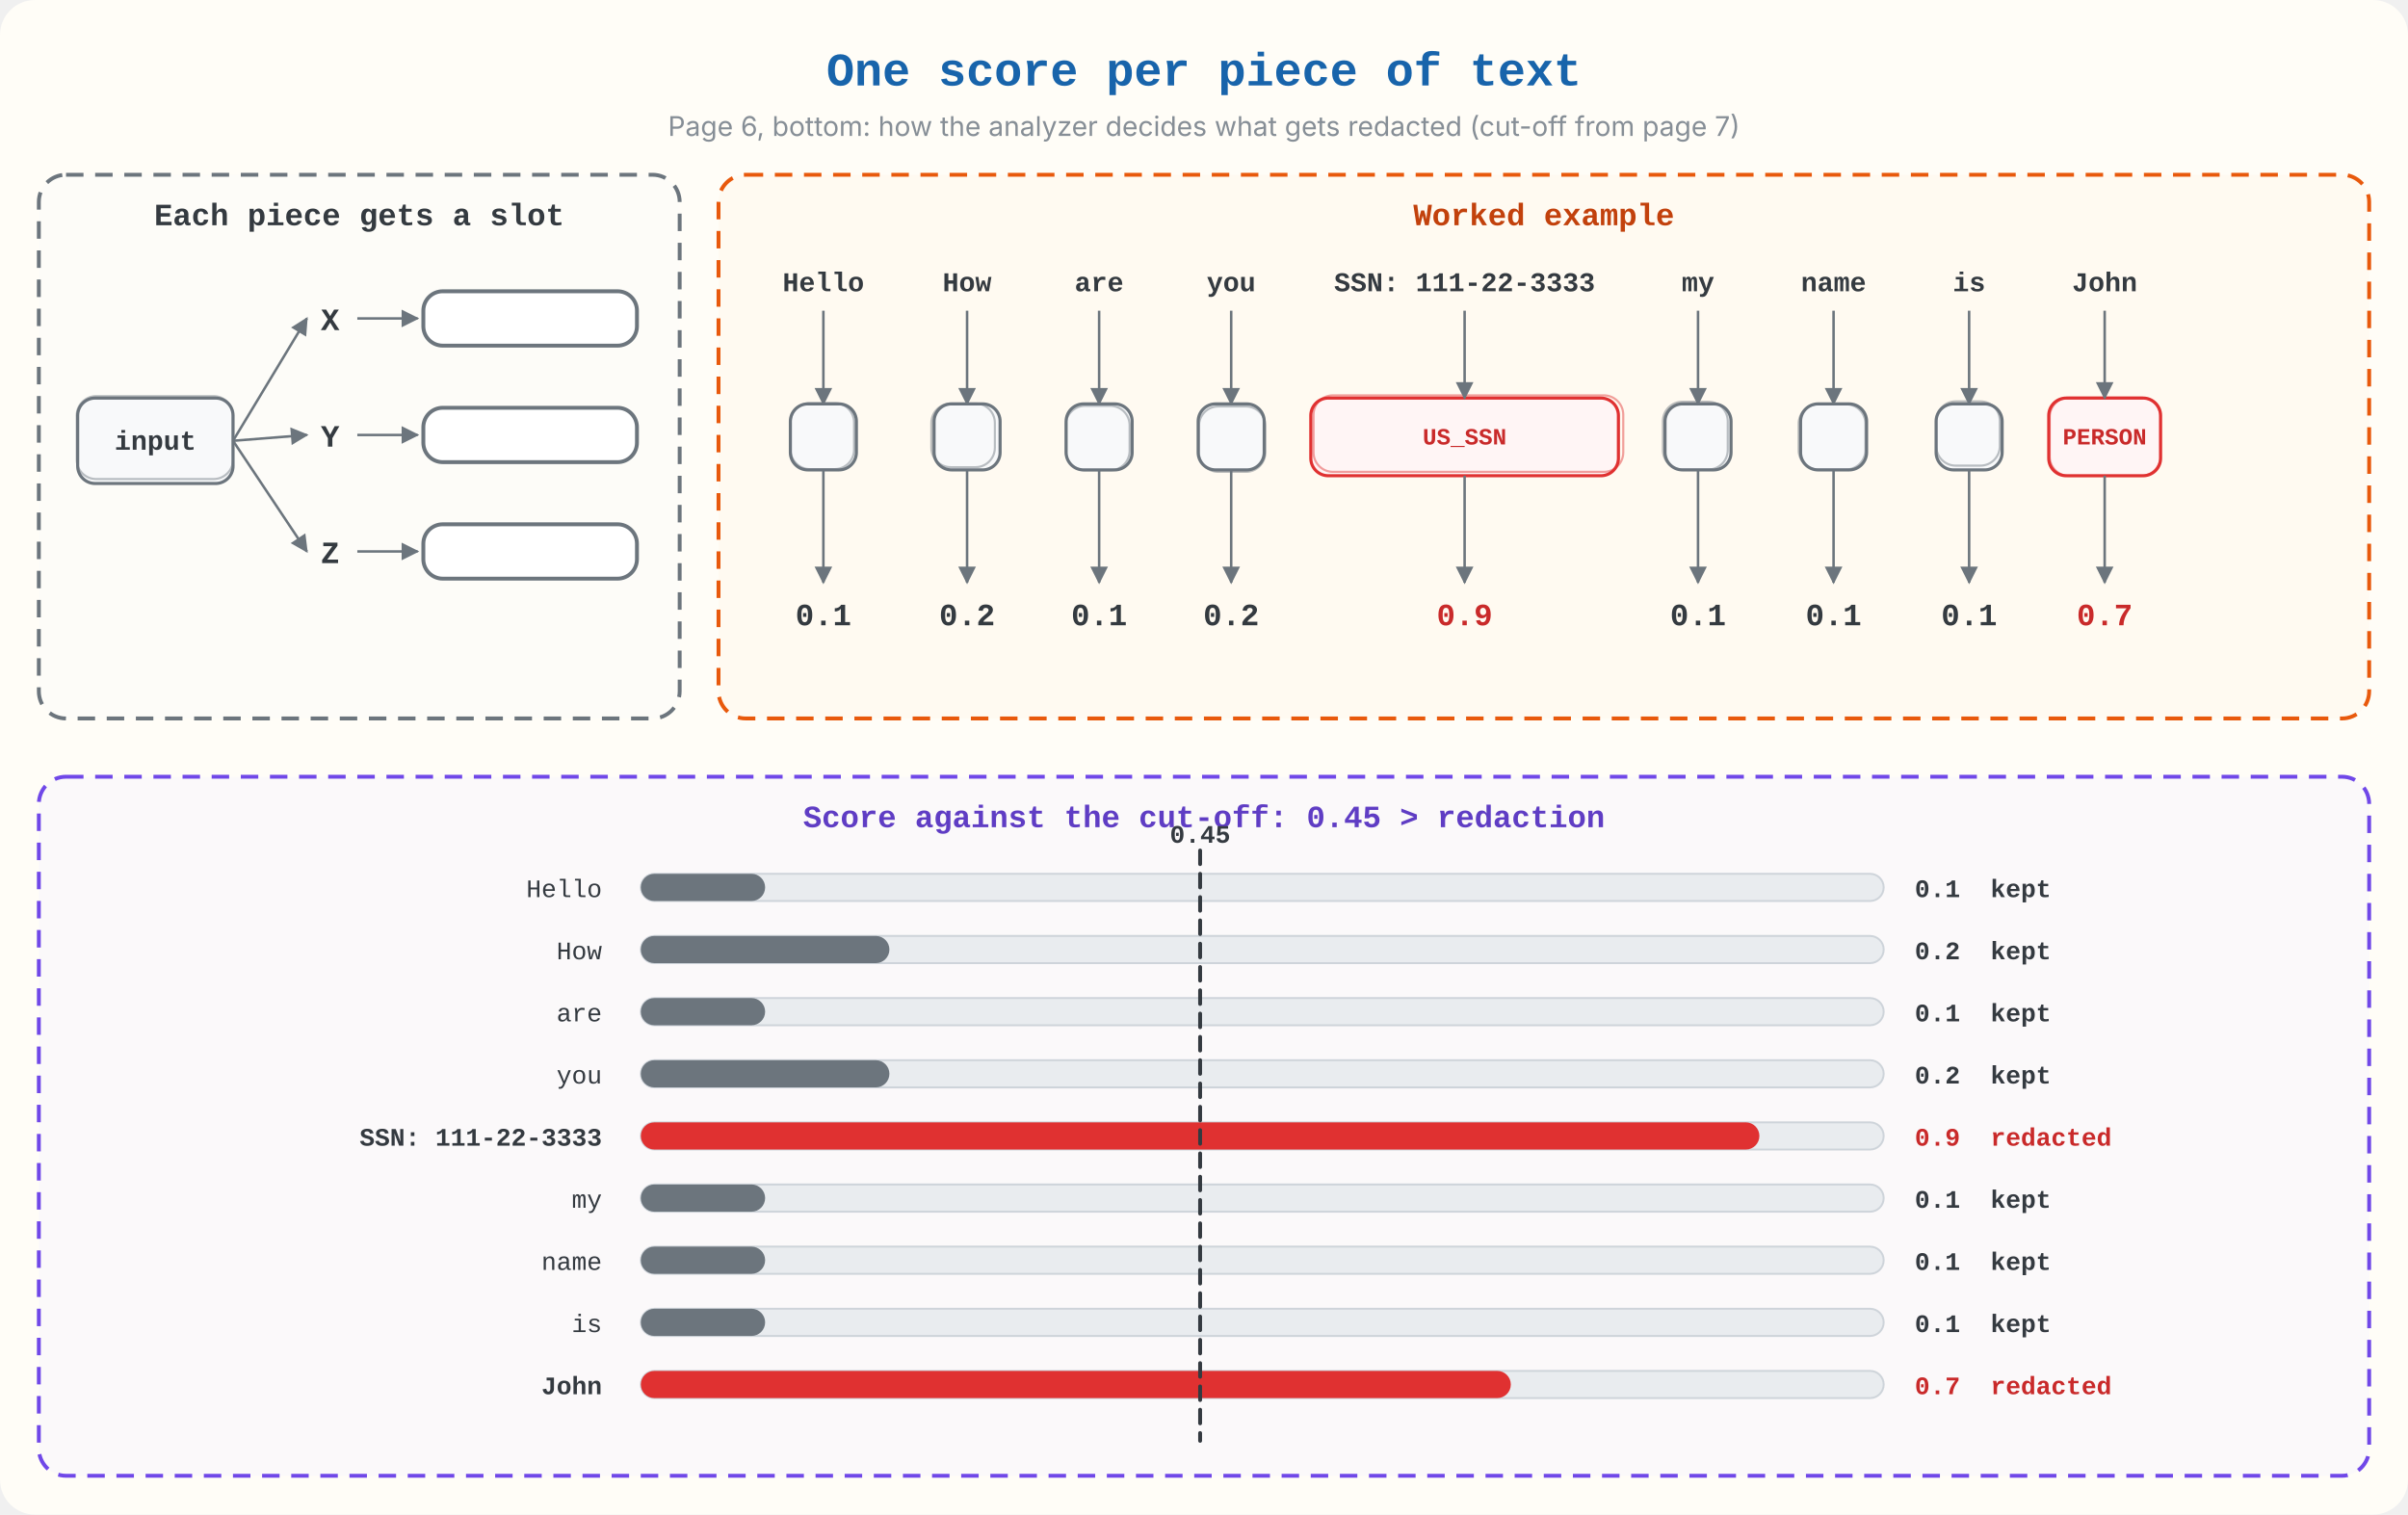
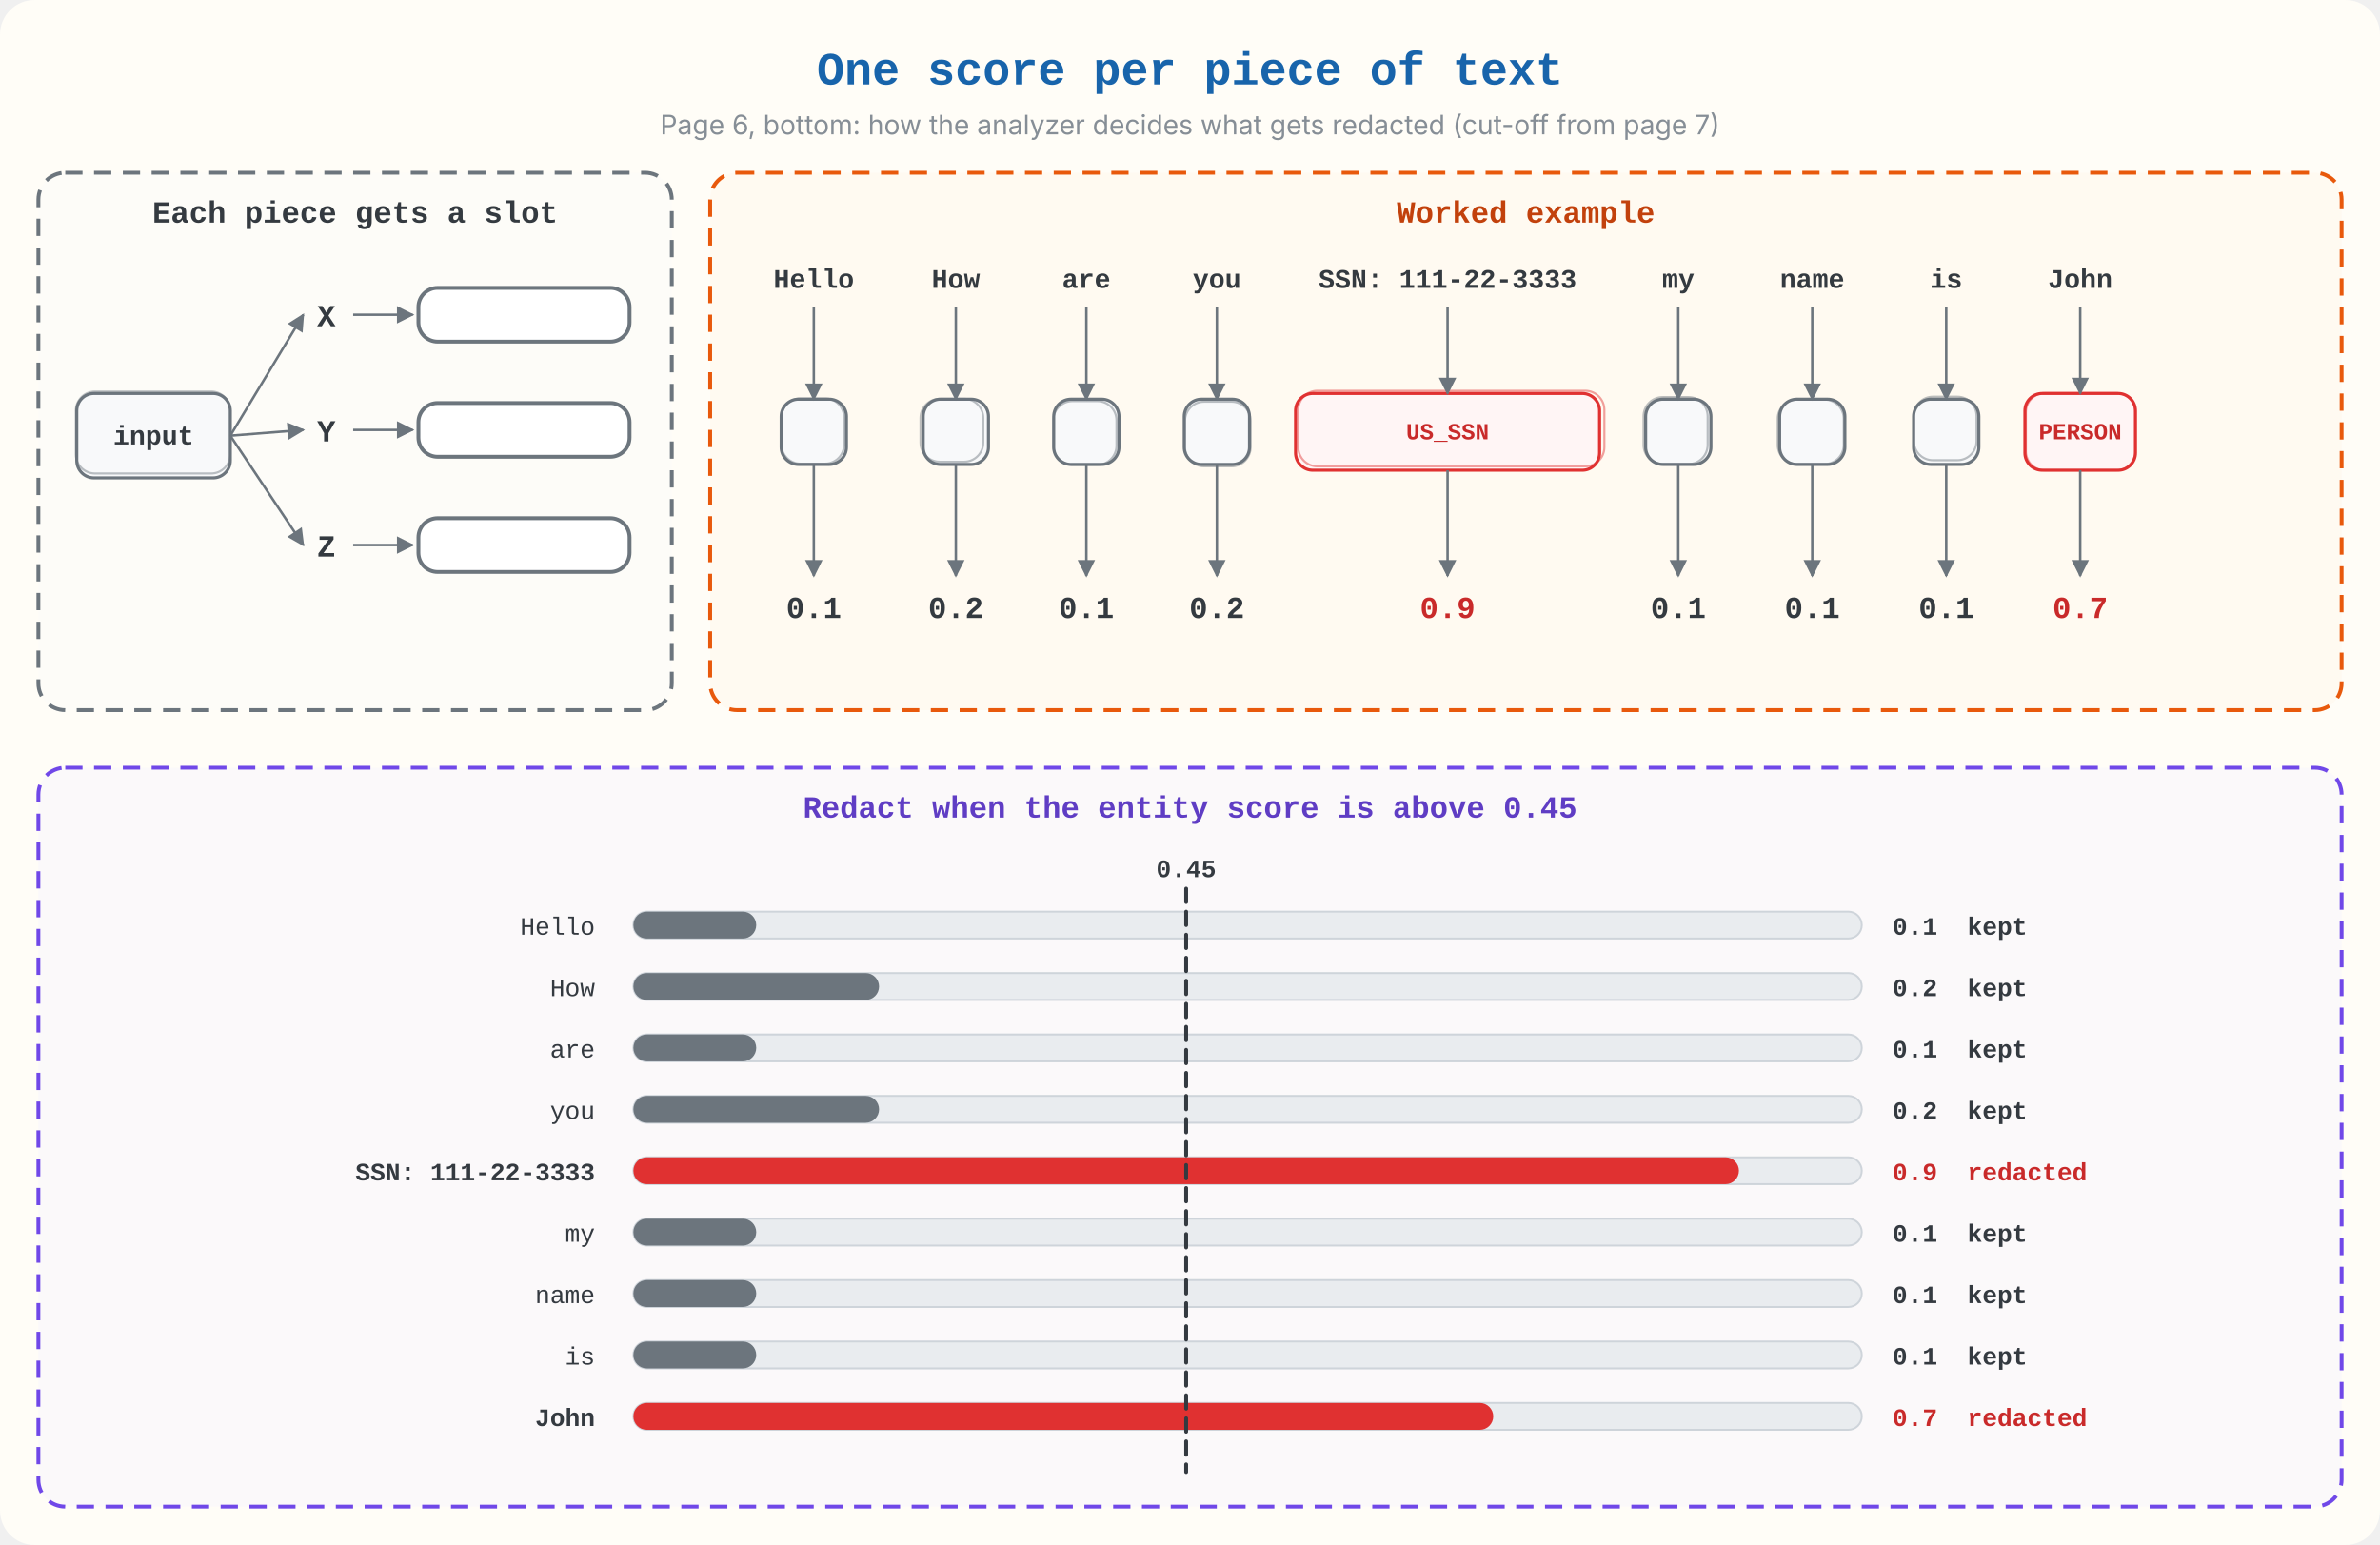
- <svg xmlns="http://www.w3.org/2000/svg" viewBox="0 0 1240 780" width="1240" height="780" role="img" aria-label="One score per piece of text">
+ <svg xmlns="http://www.w3.org/2000/svg" viewBox="0 0 1240 805" width="1240" height="805" role="img" aria-label="One score per piece of text">
  <defs>
    <marker id="ah6c757d" viewBox="0 0 10 10" refX="9" refY="5" markerWidth="7" markerHeight="7" orient="auto-start-reverse">
      <path d="M0,0 L10,5 L0,10 z" fill="#6c757d" />
    </marker>
    <marker id="ah6c757ds" viewBox="0 0 10 10" refX="9" refY="5" markerWidth="7" markerHeight="7" orient="auto-start-reverse">
      <path d="M0,0 L10,5 L0,10 z" fill="#6c757d" />
    </marker>
  </defs>
-   <rect x="0" y="0" width="1240" height="780" rx="18" fill="#fffdf7" />
+   <rect x="0" y="0" width="1240" height="805" rx="18" fill="#fffdf7" />
  <text xml:space="preserve" x="620.0" y="44" text-anchor="middle" font-family="'Cascadia Code','JetBrains Mono','SF Mono',Menlo,Consolas,'Liberation Mono',monospace" font-size="24" font-weight="700" fill="#1864ab">One score per piece of text</text>
  <text xml:space="preserve" x="620.0" y="70" text-anchor="middle" font-family="'Inter','Segoe UI','Helvetica Neue',Arial,sans-serif" font-size="14" fill="#868e96">Page 6, bottom: how the analyzer decides what gets redacted (cut-off from page 7)</text>
  <rect x="20" y="90" width="330" height="280" rx="14" fill="#f8f9fa" fill-opacity="0.35" stroke="#6c757d" stroke-width="2" stroke-dasharray="9 6" />
  <text xml:space="preserve" x="185.0" y="116" text-anchor="middle" font-family="'Cascadia Code','JetBrains Mono','SF Mono',Menlo,Consolas,'Liberation Mono',monospace" font-size="16" font-weight="700" fill="#343a40">Each piece gets a slot</text>
  <rect x="40" y="205" width="80" height="44" rx="9" fill="#f8f9fa" stroke="#6c757d" stroke-width="1.6" />
  <rect x="39.5" y="204.0" width="80.5" height="42.7" rx="10" fill="none" stroke="#6c757d" stroke-width="1.1" stroke-opacity="0.45" />
  <text xml:space="preserve" x="80.0" y="231.6" text-anchor="middle" font-family="'Cascadia Code','JetBrains Mono','SF Mono',Menlo,Consolas,'Liberation Mono',monospace" font-size="14" font-weight="700" fill="#343a40">input</text>
  <text xml:space="preserve" x="170" y="170.0" text-anchor="middle" font-family="'Cascadia Code','JetBrains Mono','SF Mono',Menlo,Consolas,'Liberation Mono',monospace" font-size="16" font-weight="700" fill="#343a40">X</text>
  <path d="M120.0,227.0 L158.0,164.0" fill="none" stroke="#6c757d" stroke-width="1.3" stroke-linejoin="round" marker-end="url(#ah6c757d)" />
  <path d="M184.0,164.0 L215.0,164.0" fill="none" stroke="#6c757d" stroke-width="1.3" stroke-linejoin="round" marker-end="url(#ah6c757d)" />
  <rect x="218" y="150" width="110" height="28" rx="10" fill="#ffffff" stroke="#6c757d" stroke-width="2.0" />
  <text xml:space="preserve" x="170" y="230.0" text-anchor="middle" font-family="'Cascadia Code','JetBrains Mono','SF Mono',Menlo,Consolas,'Liberation Mono',monospace" font-size="16" font-weight="700" fill="#343a40">Y</text>
  <path d="M120.0,227.0 L158.0,224.0" fill="none" stroke="#6c757d" stroke-width="1.3" stroke-linejoin="round" marker-end="url(#ah6c757d)" />
  <path d="M184.0,224.0 L215.0,224.0" fill="none" stroke="#6c757d" stroke-width="1.3" stroke-linejoin="round" marker-end="url(#ah6c757d)" />
  <rect x="218" y="210" width="110" height="28" rx="10" fill="#ffffff" stroke="#6c757d" stroke-width="2.0" />
  <text xml:space="preserve" x="170" y="290.0" text-anchor="middle" font-family="'Cascadia Code','JetBrains Mono','SF Mono',Menlo,Consolas,'Liberation Mono',monospace" font-size="16" font-weight="700" fill="#343a40">Z</text>
  <path d="M120.0,227.0 L158.0,284.0" fill="none" stroke="#6c757d" stroke-width="1.3" stroke-linejoin="round" marker-end="url(#ah6c757d)" />
  <path d="M184.0,284.0 L215.0,284.0" fill="none" stroke="#6c757d" stroke-width="1.3" stroke-linejoin="round" marker-end="url(#ah6c757d)" />
  <rect x="218" y="270" width="110" height="28" rx="10" fill="#ffffff" stroke="#6c757d" stroke-width="2.0" />
  <rect x="370" y="90" width="850" height="280" rx="14" fill="#fff4e6" fill-opacity="0.35" stroke="#e8590c" stroke-width="2" stroke-dasharray="9 6" />
  <text xml:space="preserve" x="795.0" y="116" text-anchor="middle" font-family="'Cascadia Code','JetBrains Mono','SF Mono',Menlo,Consolas,'Liberation Mono',monospace" font-size="16" font-weight="700" fill="#c2410c">Worked example</text>
  <text xml:space="preserve" x="424.0" y="150.0" text-anchor="middle" font-family="'Cascadia Code','JetBrains Mono','SF Mono',Menlo,Consolas,'Liberation Mono',monospace" font-size="14" font-weight="700" fill="#343a40">Hello</text>
  <rect x="407.0" y="208" width="34" height="34" rx="9" fill="#f8f9fa" stroke="#6c757d" stroke-width="1.6" />
  <rect x="407.1" y="207.6" width="32.7" height="34.0" rx="10" fill="none" stroke="#6c757d" stroke-width="1.1" stroke-opacity="0.45" />
  <path d="M424.0,160.0 L424.0,208.0" fill="none" stroke="#6c757d" stroke-width="1.3" stroke-linejoin="round" marker-end="url(#ah6c757d)" />
  <path d="M424.0,242.0 L424.0,300.0" fill="none" stroke="#6c757d" stroke-width="1.3" stroke-linejoin="round" marker-end="url(#ah6c757d)" />
  <text xml:space="preserve" x="424.0" y="322.0" text-anchor="middle" font-family="'Cascadia Code','JetBrains Mono','SF Mono',Menlo,Consolas,'Liberation Mono',monospace" font-size="16" font-weight="700" fill="#343a40">0.1</text>
  <text xml:space="preserve" x="498.0" y="150.0" text-anchor="middle" font-family="'Cascadia Code','JetBrains Mono','SF Mono',Menlo,Consolas,'Liberation Mono',monospace" font-size="14" font-weight="700" fill="#343a40">How</text>
  <rect x="481.0" y="208" width="34" height="34" rx="9" fill="#f8f9fa" stroke="#6c757d" stroke-width="1.6" />
  <rect x="479.6" y="207.8" width="32.7" height="32.8" rx="10" fill="none" stroke="#6c757d" stroke-width="1.1" stroke-opacity="0.45" />
  <path d="M498.0,160.0 L498.0,208.0" fill="none" stroke="#6c757d" stroke-width="1.3" stroke-linejoin="round" marker-end="url(#ah6c757d)" />
  <path d="M498.0,242.0 L498.0,300.0" fill="none" stroke="#6c757d" stroke-width="1.3" stroke-linejoin="round" marker-end="url(#ah6c757d)" />
  <text xml:space="preserve" x="498.0" y="322.0" text-anchor="middle" font-family="'Cascadia Code','JetBrains Mono','SF Mono',Menlo,Consolas,'Liberation Mono',monospace" font-size="16" font-weight="700" fill="#343a40">0.2</text>
  <text xml:space="preserve" x="566.0" y="150.0" text-anchor="middle" font-family="'Cascadia Code','JetBrains Mono','SF Mono',Menlo,Consolas,'Liberation Mono',monospace" font-size="14" font-weight="700" fill="#343a40">are</text>
  <rect x="549.0" y="208" width="34" height="34" rx="9" fill="#f8f9fa" stroke="#6c757d" stroke-width="1.6" />
  <rect x="548.8" y="209.0" width="32.9" height="33.2" rx="10" fill="none" stroke="#6c757d" stroke-width="1.1" stroke-opacity="0.45" />
  <path d="M566.0,160.0 L566.0,208.0" fill="none" stroke="#6c757d" stroke-width="1.3" stroke-linejoin="round" marker-end="url(#ah6c757d)" />
  <path d="M566.0,242.0 L566.0,300.0" fill="none" stroke="#6c757d" stroke-width="1.3" stroke-linejoin="round" marker-end="url(#ah6c757d)" />
  <text xml:space="preserve" x="566.0" y="322.0" text-anchor="middle" font-family="'Cascadia Code','JetBrains Mono','SF Mono',Menlo,Consolas,'Liberation Mono',monospace" font-size="16" font-weight="700" fill="#343a40">0.1</text>
  <text xml:space="preserve" x="634.0" y="150.0" text-anchor="middle" font-family="'Cascadia Code','JetBrains Mono','SF Mono',Menlo,Consolas,'Liberation Mono',monospace" font-size="14" font-weight="700" fill="#343a40">you</text>
  <rect x="617.0" y="208" width="34" height="34" rx="9" fill="#f8f9fa" stroke="#6c757d" stroke-width="1.6" />
  <rect x="617.4" y="209.3" width="34.2" height="33.7" rx="10" fill="none" stroke="#6c757d" stroke-width="1.1" stroke-opacity="0.45" />
  <path d="M634.0,160.0 L634.0,208.0" fill="none" stroke="#6c757d" stroke-width="1.3" stroke-linejoin="round" marker-end="url(#ah6c757d)" />
  <path d="M634.0,242.0 L634.0,300.0" fill="none" stroke="#6c757d" stroke-width="1.3" stroke-linejoin="round" marker-end="url(#ah6c757d)" />
  <text xml:space="preserve" x="634.0" y="322.0" text-anchor="middle" font-family="'Cascadia Code','JetBrains Mono','SF Mono',Menlo,Consolas,'Liberation Mono',monospace" font-size="16" font-weight="700" fill="#343a40">0.2</text>
  <text xml:space="preserve" x="754.2" y="150.0" text-anchor="middle" font-family="'Cascadia Code','JetBrains Mono','SF Mono',Menlo,Consolas,'Liberation Mono',monospace" font-size="14" font-weight="700" fill="#343a40">SSN: 111-22-3333</text>
  <rect x="675.0" y="205" width="158.4" height="40" rx="9" fill="#fff5f5" stroke="#e03131" stroke-width="1.6" />
  <rect x="676.4" y="203.6" width="159.5" height="39.4" rx="10" fill="none" stroke="#e03131" stroke-width="1.1" stroke-opacity="0.45" />
  <text xml:space="preserve" x="754.2" y="228.9" text-anchor="middle" font-family="'Cascadia Code','JetBrains Mono','SF Mono',Menlo,Consolas,'Liberation Mono',monospace" font-size="12" font-weight="700" fill="#c92a2a">US_SSN</text>
  <path d="M754.2,160.0 L754.2,205.0" fill="none" stroke="#6c757d" stroke-width="1.3" stroke-linejoin="round" marker-end="url(#ah6c757d)" />
  <path d="M754.2,245.0 L754.2,300.0" fill="none" stroke="#6c757d" stroke-width="1.3" stroke-linejoin="round" marker-end="url(#ah6c757d)" />
  <text xml:space="preserve" x="754.2" y="322.0" text-anchor="middle" font-family="'Cascadia Code','JetBrains Mono','SF Mono',Menlo,Consolas,'Liberation Mono',monospace" font-size="16" font-weight="700" fill="#c92a2a">0.9</text>
  <text xml:space="preserve" x="874.4" y="150.0" text-anchor="middle" font-family="'Cascadia Code','JetBrains Mono','SF Mono',Menlo,Consolas,'Liberation Mono',monospace" font-size="14" font-weight="700" fill="#343a40">my</text>
  <rect x="857.4" y="208" width="34" height="34" rx="9" fill="#f8f9fa" stroke="#6c757d" stroke-width="1.6" />
  <rect x="856.3" y="206.9" width="33.4" height="34.9" rx="10" fill="none" stroke="#6c757d" stroke-width="1.1" stroke-opacity="0.45" />
  <path d="M874.4,160.0 L874.4,208.0" fill="none" stroke="#6c757d" stroke-width="1.3" stroke-linejoin="round" marker-end="url(#ah6c757d)" />
  <path d="M874.4,242.0 L874.4,300.0" fill="none" stroke="#6c757d" stroke-width="1.3" stroke-linejoin="round" marker-end="url(#ah6c757d)" />
  <text xml:space="preserve" x="874.4" y="322.0" text-anchor="middle" font-family="'Cascadia Code','JetBrains Mono','SF Mono',Menlo,Consolas,'Liberation Mono',monospace" font-size="16" font-weight="700" fill="#343a40">0.1</text>
  <text xml:space="preserve" x="944.2" y="150.0" text-anchor="middle" font-family="'Cascadia Code','JetBrains Mono','SF Mono',Menlo,Consolas,'Liberation Mono',monospace" font-size="14" font-weight="700" fill="#343a40">name</text>
  <rect x="927.2" y="208" width="34" height="34" rx="9" fill="#f8f9fa" stroke="#6c757d" stroke-width="1.6" />
  <rect x="926.2" y="208.2" width="34.4" height="33.6" rx="10" fill="none" stroke="#6c757d" stroke-width="1.1" stroke-opacity="0.45" />
  <path d="M944.2,160.0 L944.2,208.0" fill="none" stroke="#6c757d" stroke-width="1.3" stroke-linejoin="round" marker-end="url(#ah6c757d)" />
  <path d="M944.2,242.0 L944.2,300.0" fill="none" stroke="#6c757d" stroke-width="1.3" stroke-linejoin="round" marker-end="url(#ah6c757d)" />
  <text xml:space="preserve" x="944.2" y="322.0" text-anchor="middle" font-family="'Cascadia Code','JetBrains Mono','SF Mono',Menlo,Consolas,'Liberation Mono',monospace" font-size="16" font-weight="700" fill="#343a40">0.1</text>
  <text xml:space="preserve" x="1014.0" y="150.0" text-anchor="middle" font-family="'Cascadia Code','JetBrains Mono','SF Mono',Menlo,Consolas,'Liberation Mono',monospace" font-size="14" font-weight="700" fill="#343a40">is</text>
  <rect x="997.0" y="208" width="34" height="34" rx="9" fill="#f8f9fa" stroke="#6c757d" stroke-width="1.6" />
  <rect x="997.1" y="206.7" width="32.7" height="33.1" rx="10" fill="none" stroke="#6c757d" stroke-width="1.1" stroke-opacity="0.45" />
  <path d="M1014.0,160.0 L1014.0,208.0" fill="none" stroke="#6c757d" stroke-width="1.3" stroke-linejoin="round" marker-end="url(#ah6c757d)" />
  <path d="M1014.0,242.0 L1014.0,300.0" fill="none" stroke="#6c757d" stroke-width="1.3" stroke-linejoin="round" marker-end="url(#ah6c757d)" />
  <text xml:space="preserve" x="1014.0" y="322.0" text-anchor="middle" font-family="'Cascadia Code','JetBrains Mono','SF Mono',Menlo,Consolas,'Liberation Mono',monospace" font-size="16" font-weight="700" fill="#343a40">0.1</text>
  <text xml:space="preserve" x="1083.8" y="150.0" text-anchor="middle" font-family="'Cascadia Code','JetBrains Mono','SF Mono',Menlo,Consolas,'Liberation Mono',monospace" font-size="14" font-weight="700" fill="#343a40">John</text>
  <rect x="1055.0" y="205" width="57.6" height="40" rx="9" fill="#fff5f5" stroke="#e03131" stroke-width="1.6" />
  <rect x="1055.5" y="204.8" width="57.0" height="40.3" rx="10" fill="none" stroke="#e03131" stroke-width="1.1" stroke-opacity="0.45" />
  <text xml:space="preserve" x="1083.8" y="228.9" text-anchor="middle" font-family="'Cascadia Code','JetBrains Mono','SF Mono',Menlo,Consolas,'Liberation Mono',monospace" font-size="12" font-weight="700" fill="#c92a2a">PERSON</text>
  <path d="M1083.8,160.0 L1083.8,205.0" fill="none" stroke="#6c757d" stroke-width="1.3" stroke-linejoin="round" marker-end="url(#ah6c757d)" />
  <path d="M1083.8,245.0 L1083.8,300.0" fill="none" stroke="#6c757d" stroke-width="1.3" stroke-linejoin="round" marker-end="url(#ah6c757d)" />
  <text xml:space="preserve" x="1083.8" y="322.0" text-anchor="middle" font-family="'Cascadia Code','JetBrains Mono','SF Mono',Menlo,Consolas,'Liberation Mono',monospace" font-size="16" font-weight="700" fill="#c92a2a">0.7</text>
-   <rect x="20" y="400" width="1200" height="360" rx="14" fill="#f3f0ff" fill-opacity="0.35" stroke="#7048e8" stroke-width="2" stroke-dasharray="9 6" />
-   <text xml:space="preserve" x="620.0" y="426" text-anchor="middle" font-family="'Cascadia Code','JetBrains Mono','SF Mono',Menlo,Consolas,'Liberation Mono',monospace" font-size="16" font-weight="700" fill="#5f3dc4">Score against the cut-off: 0.45 &gt; redaction</text>
-   <text xml:space="preserve" x="310" y="462.0" text-anchor="end" font-family="'Cascadia Code','JetBrains Mono','SF Mono',Menlo,Consolas,'Liberation Mono',monospace" font-size="13" font-weight="400" fill="#343a40">Hello</text>
-   <rect x="330" y="450" width="640" height="14" rx="7.0" fill="#e9ecef" stroke="#ced4da" />
-   <rect x="330" y="450" width="64.0" height="14" rx="7.0" fill="#6c757d" />
-   <text xml:space="preserve" x="986" y="462.0" text-anchor="start" font-family="'Cascadia Code','JetBrains Mono','SF Mono',Menlo,Consolas,'Liberation Mono',monospace" font-size="13" font-weight="700" fill="#343a40">0.1  kept</text>
-   <text xml:space="preserve" x="310" y="494.0" text-anchor="end" font-family="'Cascadia Code','JetBrains Mono','SF Mono',Menlo,Consolas,'Liberation Mono',monospace" font-size="13" font-weight="400" fill="#343a40">How</text>
-   <rect x="330" y="482" width="640" height="14" rx="7.0" fill="#e9ecef" stroke="#ced4da" />
-   <rect x="330" y="482" width="128.0" height="14" rx="7.0" fill="#6c757d" />
-   <text xml:space="preserve" x="986" y="494.0" text-anchor="start" font-family="'Cascadia Code','JetBrains Mono','SF Mono',Menlo,Consolas,'Liberation Mono',monospace" font-size="13" font-weight="700" fill="#343a40">0.2  kept</text>
-   <text xml:space="preserve" x="310" y="526.0" text-anchor="end" font-family="'Cascadia Code','JetBrains Mono','SF Mono',Menlo,Consolas,'Liberation Mono',monospace" font-size="13" font-weight="400" fill="#343a40">are</text>
-   <rect x="330" y="514" width="640" height="14" rx="7.0" fill="#e9ecef" stroke="#ced4da" />
-   <rect x="330" y="514" width="64.0" height="14" rx="7.0" fill="#6c757d" />
-   <text xml:space="preserve" x="986" y="526.0" text-anchor="start" font-family="'Cascadia Code','JetBrains Mono','SF Mono',Menlo,Consolas,'Liberation Mono',monospace" font-size="13" font-weight="700" fill="#343a40">0.1  kept</text>
-   <text xml:space="preserve" x="310" y="558.0" text-anchor="end" font-family="'Cascadia Code','JetBrains Mono','SF Mono',Menlo,Consolas,'Liberation Mono',monospace" font-size="13" font-weight="400" fill="#343a40">you</text>
-   <rect x="330" y="546" width="640" height="14" rx="7.0" fill="#e9ecef" stroke="#ced4da" />
-   <rect x="330" y="546" width="128.0" height="14" rx="7.0" fill="#6c757d" />
-   <text xml:space="preserve" x="986" y="558.0" text-anchor="start" font-family="'Cascadia Code','JetBrains Mono','SF Mono',Menlo,Consolas,'Liberation Mono',monospace" font-size="13" font-weight="700" fill="#343a40">0.2  kept</text>
-   <text xml:space="preserve" x="310" y="590.0" text-anchor="end" font-family="'Cascadia Code','JetBrains Mono','SF Mono',Menlo,Consolas,'Liberation Mono',monospace" font-size="13" font-weight="700" fill="#343a40">SSN: 111-22-3333</text>
-   <rect x="330" y="578" width="640" height="14" rx="7.0" fill="#e9ecef" stroke="#ced4da" />
-   <rect x="330" y="578" width="576.0" height="14" rx="7.0" fill="#e03131" />
-   <text xml:space="preserve" x="986" y="590.0" text-anchor="start" font-family="'Cascadia Code','JetBrains Mono','SF Mono',Menlo,Consolas,'Liberation Mono',monospace" font-size="13" font-weight="700" fill="#c92a2a">0.9  redacted</text>
-   <text xml:space="preserve" x="310" y="622.0" text-anchor="end" font-family="'Cascadia Code','JetBrains Mono','SF Mono',Menlo,Consolas,'Liberation Mono',monospace" font-size="13" font-weight="400" fill="#343a40">my</text>
-   <rect x="330" y="610" width="640" height="14" rx="7.0" fill="#e9ecef" stroke="#ced4da" />
-   <rect x="330" y="610" width="64.0" height="14" rx="7.0" fill="#6c757d" />
-   <text xml:space="preserve" x="986" y="622.0" text-anchor="start" font-family="'Cascadia Code','JetBrains Mono','SF Mono',Menlo,Consolas,'Liberation Mono',monospace" font-size="13" font-weight="700" fill="#343a40">0.1  kept</text>
-   <text xml:space="preserve" x="310" y="654.0" text-anchor="end" font-family="'Cascadia Code','JetBrains Mono','SF Mono',Menlo,Consolas,'Liberation Mono',monospace" font-size="13" font-weight="400" fill="#343a40">name</text>
-   <rect x="330" y="642" width="640" height="14" rx="7.0" fill="#e9ecef" stroke="#ced4da" />
-   <rect x="330" y="642" width="64.0" height="14" rx="7.0" fill="#6c757d" />
-   <text xml:space="preserve" x="986" y="654.0" text-anchor="start" font-family="'Cascadia Code','JetBrains Mono','SF Mono',Menlo,Consolas,'Liberation Mono',monospace" font-size="13" font-weight="700" fill="#343a40">0.1  kept</text>
-   <text xml:space="preserve" x="310" y="686.0" text-anchor="end" font-family="'Cascadia Code','JetBrains Mono','SF Mono',Menlo,Consolas,'Liberation Mono',monospace" font-size="13" font-weight="400" fill="#343a40">is</text>
-   <rect x="330" y="674" width="640" height="14" rx="7.0" fill="#e9ecef" stroke="#ced4da" />
-   <rect x="330" y="674" width="64.0" height="14" rx="7.0" fill="#6c757d" />
-   <text xml:space="preserve" x="986" y="686.0" text-anchor="start" font-family="'Cascadia Code','JetBrains Mono','SF Mono',Menlo,Consolas,'Liberation Mono',monospace" font-size="13" font-weight="700" fill="#343a40">0.1  kept</text>
-   <text xml:space="preserve" x="310" y="718.0" text-anchor="end" font-family="'Cascadia Code','JetBrains Mono','SF Mono',Menlo,Consolas,'Liberation Mono',monospace" font-size="13" font-weight="700" fill="#343a40">John</text>
-   <rect x="330" y="706" width="640" height="14" rx="7.0" fill="#e9ecef" stroke="#ced4da" />
-   <rect x="330" y="706" width="448.0" height="14" rx="7.0" fill="#e03131" />
-   <text xml:space="preserve" x="986" y="718.0" text-anchor="start" font-family="'Cascadia Code','JetBrains Mono','SF Mono',Menlo,Consolas,'Liberation Mono',monospace" font-size="13" font-weight="700" fill="#c92a2a">0.7  redacted</text>
-   <path d="M618.0,438.0 L618.0,742.0" fill="none" stroke="#343a40" stroke-width="2" stroke-dasharray="7 5" stroke-linejoin="round" stroke-linecap="round" />
-   <text xml:space="preserve" x="618.0" y="434.0" text-anchor="middle" font-family="'Cascadia Code','JetBrains Mono','SF Mono',Menlo,Consolas,'Liberation Mono',monospace" font-size="13" font-weight="700" fill="#343a40">0.45</text>
+   <rect x="20" y="400" width="1200" height="385" rx="14" fill="#f3f0ff" fill-opacity="0.35" stroke="#7048e8" stroke-width="2" stroke-dasharray="9 6" />
+   <text xml:space="preserve" x="620.0" y="426" text-anchor="middle" font-family="'Cascadia Code','JetBrains Mono','SF Mono',Menlo,Consolas,'Liberation Mono',monospace" font-size="16" font-weight="700" fill="#5f3dc4">Redact when the entity score is above 0.45</text>
+   <text xml:space="preserve" x="310" y="487.0" text-anchor="end" font-family="'Cascadia Code','JetBrains Mono','SF Mono',Menlo,Consolas,'Liberation Mono',monospace" font-size="13" font-weight="400" fill="#343a40">Hello</text>
+   <rect x="330" y="475" width="640" height="14" rx="7.0" fill="#e9ecef" stroke="#ced4da" />
+   <rect x="330" y="475" width="64.0" height="14" rx="7.0" fill="#6c757d" />
+   <text xml:space="preserve" x="986" y="487.0" text-anchor="start" font-family="'Cascadia Code','JetBrains Mono','SF Mono',Menlo,Consolas,'Liberation Mono',monospace" font-size="13" font-weight="700" fill="#343a40">0.1  kept</text>
+   <text xml:space="preserve" x="310" y="519.0" text-anchor="end" font-family="'Cascadia Code','JetBrains Mono','SF Mono',Menlo,Consolas,'Liberation Mono',monospace" font-size="13" font-weight="400" fill="#343a40">How</text>
+   <rect x="330" y="507" width="640" height="14" rx="7.0" fill="#e9ecef" stroke="#ced4da" />
+   <rect x="330" y="507" width="128.0" height="14" rx="7.0" fill="#6c757d" />
+   <text xml:space="preserve" x="986" y="519.0" text-anchor="start" font-family="'Cascadia Code','JetBrains Mono','SF Mono',Menlo,Consolas,'Liberation Mono',monospace" font-size="13" font-weight="700" fill="#343a40">0.2  kept</text>
+   <text xml:space="preserve" x="310" y="551.0" text-anchor="end" font-family="'Cascadia Code','JetBrains Mono','SF Mono',Menlo,Consolas,'Liberation Mono',monospace" font-size="13" font-weight="400" fill="#343a40">are</text>
+   <rect x="330" y="539" width="640" height="14" rx="7.0" fill="#e9ecef" stroke="#ced4da" />
+   <rect x="330" y="539" width="64.0" height="14" rx="7.0" fill="#6c757d" />
+   <text xml:space="preserve" x="986" y="551.0" text-anchor="start" font-family="'Cascadia Code','JetBrains Mono','SF Mono',Menlo,Consolas,'Liberation Mono',monospace" font-size="13" font-weight="700" fill="#343a40">0.1  kept</text>
+   <text xml:space="preserve" x="310" y="583.0" text-anchor="end" font-family="'Cascadia Code','JetBrains Mono','SF Mono',Menlo,Consolas,'Liberation Mono',monospace" font-size="13" font-weight="400" fill="#343a40">you</text>
+   <rect x="330" y="571" width="640" height="14" rx="7.0" fill="#e9ecef" stroke="#ced4da" />
+   <rect x="330" y="571" width="128.0" height="14" rx="7.0" fill="#6c757d" />
+   <text xml:space="preserve" x="986" y="583.0" text-anchor="start" font-family="'Cascadia Code','JetBrains Mono','SF Mono',Menlo,Consolas,'Liberation Mono',monospace" font-size="13" font-weight="700" fill="#343a40">0.2  kept</text>
+   <text xml:space="preserve" x="310" y="615.0" text-anchor="end" font-family="'Cascadia Code','JetBrains Mono','SF Mono',Menlo,Consolas,'Liberation Mono',monospace" font-size="13" font-weight="700" fill="#343a40">SSN: 111-22-3333</text>
+   <rect x="330" y="603" width="640" height="14" rx="7.0" fill="#e9ecef" stroke="#ced4da" />
+   <rect x="330" y="603" width="576.0" height="14" rx="7.0" fill="#e03131" />
+   <text xml:space="preserve" x="986" y="615.0" text-anchor="start" font-family="'Cascadia Code','JetBrains Mono','SF Mono',Menlo,Consolas,'Liberation Mono',monospace" font-size="13" font-weight="700" fill="#c92a2a">0.9  redacted</text>
+   <text xml:space="preserve" x="310" y="647.0" text-anchor="end" font-family="'Cascadia Code','JetBrains Mono','SF Mono',Menlo,Consolas,'Liberation Mono',monospace" font-size="13" font-weight="400" fill="#343a40">my</text>
+   <rect x="330" y="635" width="640" height="14" rx="7.0" fill="#e9ecef" stroke="#ced4da" />
+   <rect x="330" y="635" width="64.0" height="14" rx="7.0" fill="#6c757d" />
+   <text xml:space="preserve" x="986" y="647.0" text-anchor="start" font-family="'Cascadia Code','JetBrains Mono','SF Mono',Menlo,Consolas,'Liberation Mono',monospace" font-size="13" font-weight="700" fill="#343a40">0.1  kept</text>
+   <text xml:space="preserve" x="310" y="679.0" text-anchor="end" font-family="'Cascadia Code','JetBrains Mono','SF Mono',Menlo,Consolas,'Liberation Mono',monospace" font-size="13" font-weight="400" fill="#343a40">name</text>
+   <rect x="330" y="667" width="640" height="14" rx="7.0" fill="#e9ecef" stroke="#ced4da" />
+   <rect x="330" y="667" width="64.0" height="14" rx="7.0" fill="#6c757d" />
+   <text xml:space="preserve" x="986" y="679.0" text-anchor="start" font-family="'Cascadia Code','JetBrains Mono','SF Mono',Menlo,Consolas,'Liberation Mono',monospace" font-size="13" font-weight="700" fill="#343a40">0.1  kept</text>
+   <text xml:space="preserve" x="310" y="711.0" text-anchor="end" font-family="'Cascadia Code','JetBrains Mono','SF Mono',Menlo,Consolas,'Liberation Mono',monospace" font-size="13" font-weight="400" fill="#343a40">is</text>
+   <rect x="330" y="699" width="640" height="14" rx="7.0" fill="#e9ecef" stroke="#ced4da" />
+   <rect x="330" y="699" width="64.0" height="14" rx="7.0" fill="#6c757d" />
+   <text xml:space="preserve" x="986" y="711.0" text-anchor="start" font-family="'Cascadia Code','JetBrains Mono','SF Mono',Menlo,Consolas,'Liberation Mono',monospace" font-size="13" font-weight="700" fill="#343a40">0.1  kept</text>
+   <text xml:space="preserve" x="310" y="743.0" text-anchor="end" font-family="'Cascadia Code','JetBrains Mono','SF Mono',Menlo,Consolas,'Liberation Mono',monospace" font-size="13" font-weight="700" fill="#343a40">John</text>
+   <rect x="330" y="731" width="640" height="14" rx="7.0" fill="#e9ecef" stroke="#ced4da" />
+   <rect x="330" y="731" width="448.0" height="14" rx="7.0" fill="#e03131" />
+   <text xml:space="preserve" x="986" y="743.0" text-anchor="start" font-family="'Cascadia Code','JetBrains Mono','SF Mono',Menlo,Consolas,'Liberation Mono',monospace" font-size="13" font-weight="700" fill="#c92a2a">0.7  redacted</text>
+   <path d="M618.0,463.0 L618.0,767.0" fill="none" stroke="#343a40" stroke-width="2" stroke-dasharray="7 5" stroke-linejoin="round" stroke-linecap="round" />
+   <text xml:space="preserve" x="618.0" y="457.0" text-anchor="middle" font-family="'Cascadia Code','JetBrains Mono','SF Mono',Menlo,Consolas,'Liberation Mono',monospace" font-size="13" font-weight="700" fill="#343a40">0.45</text>
</svg>
